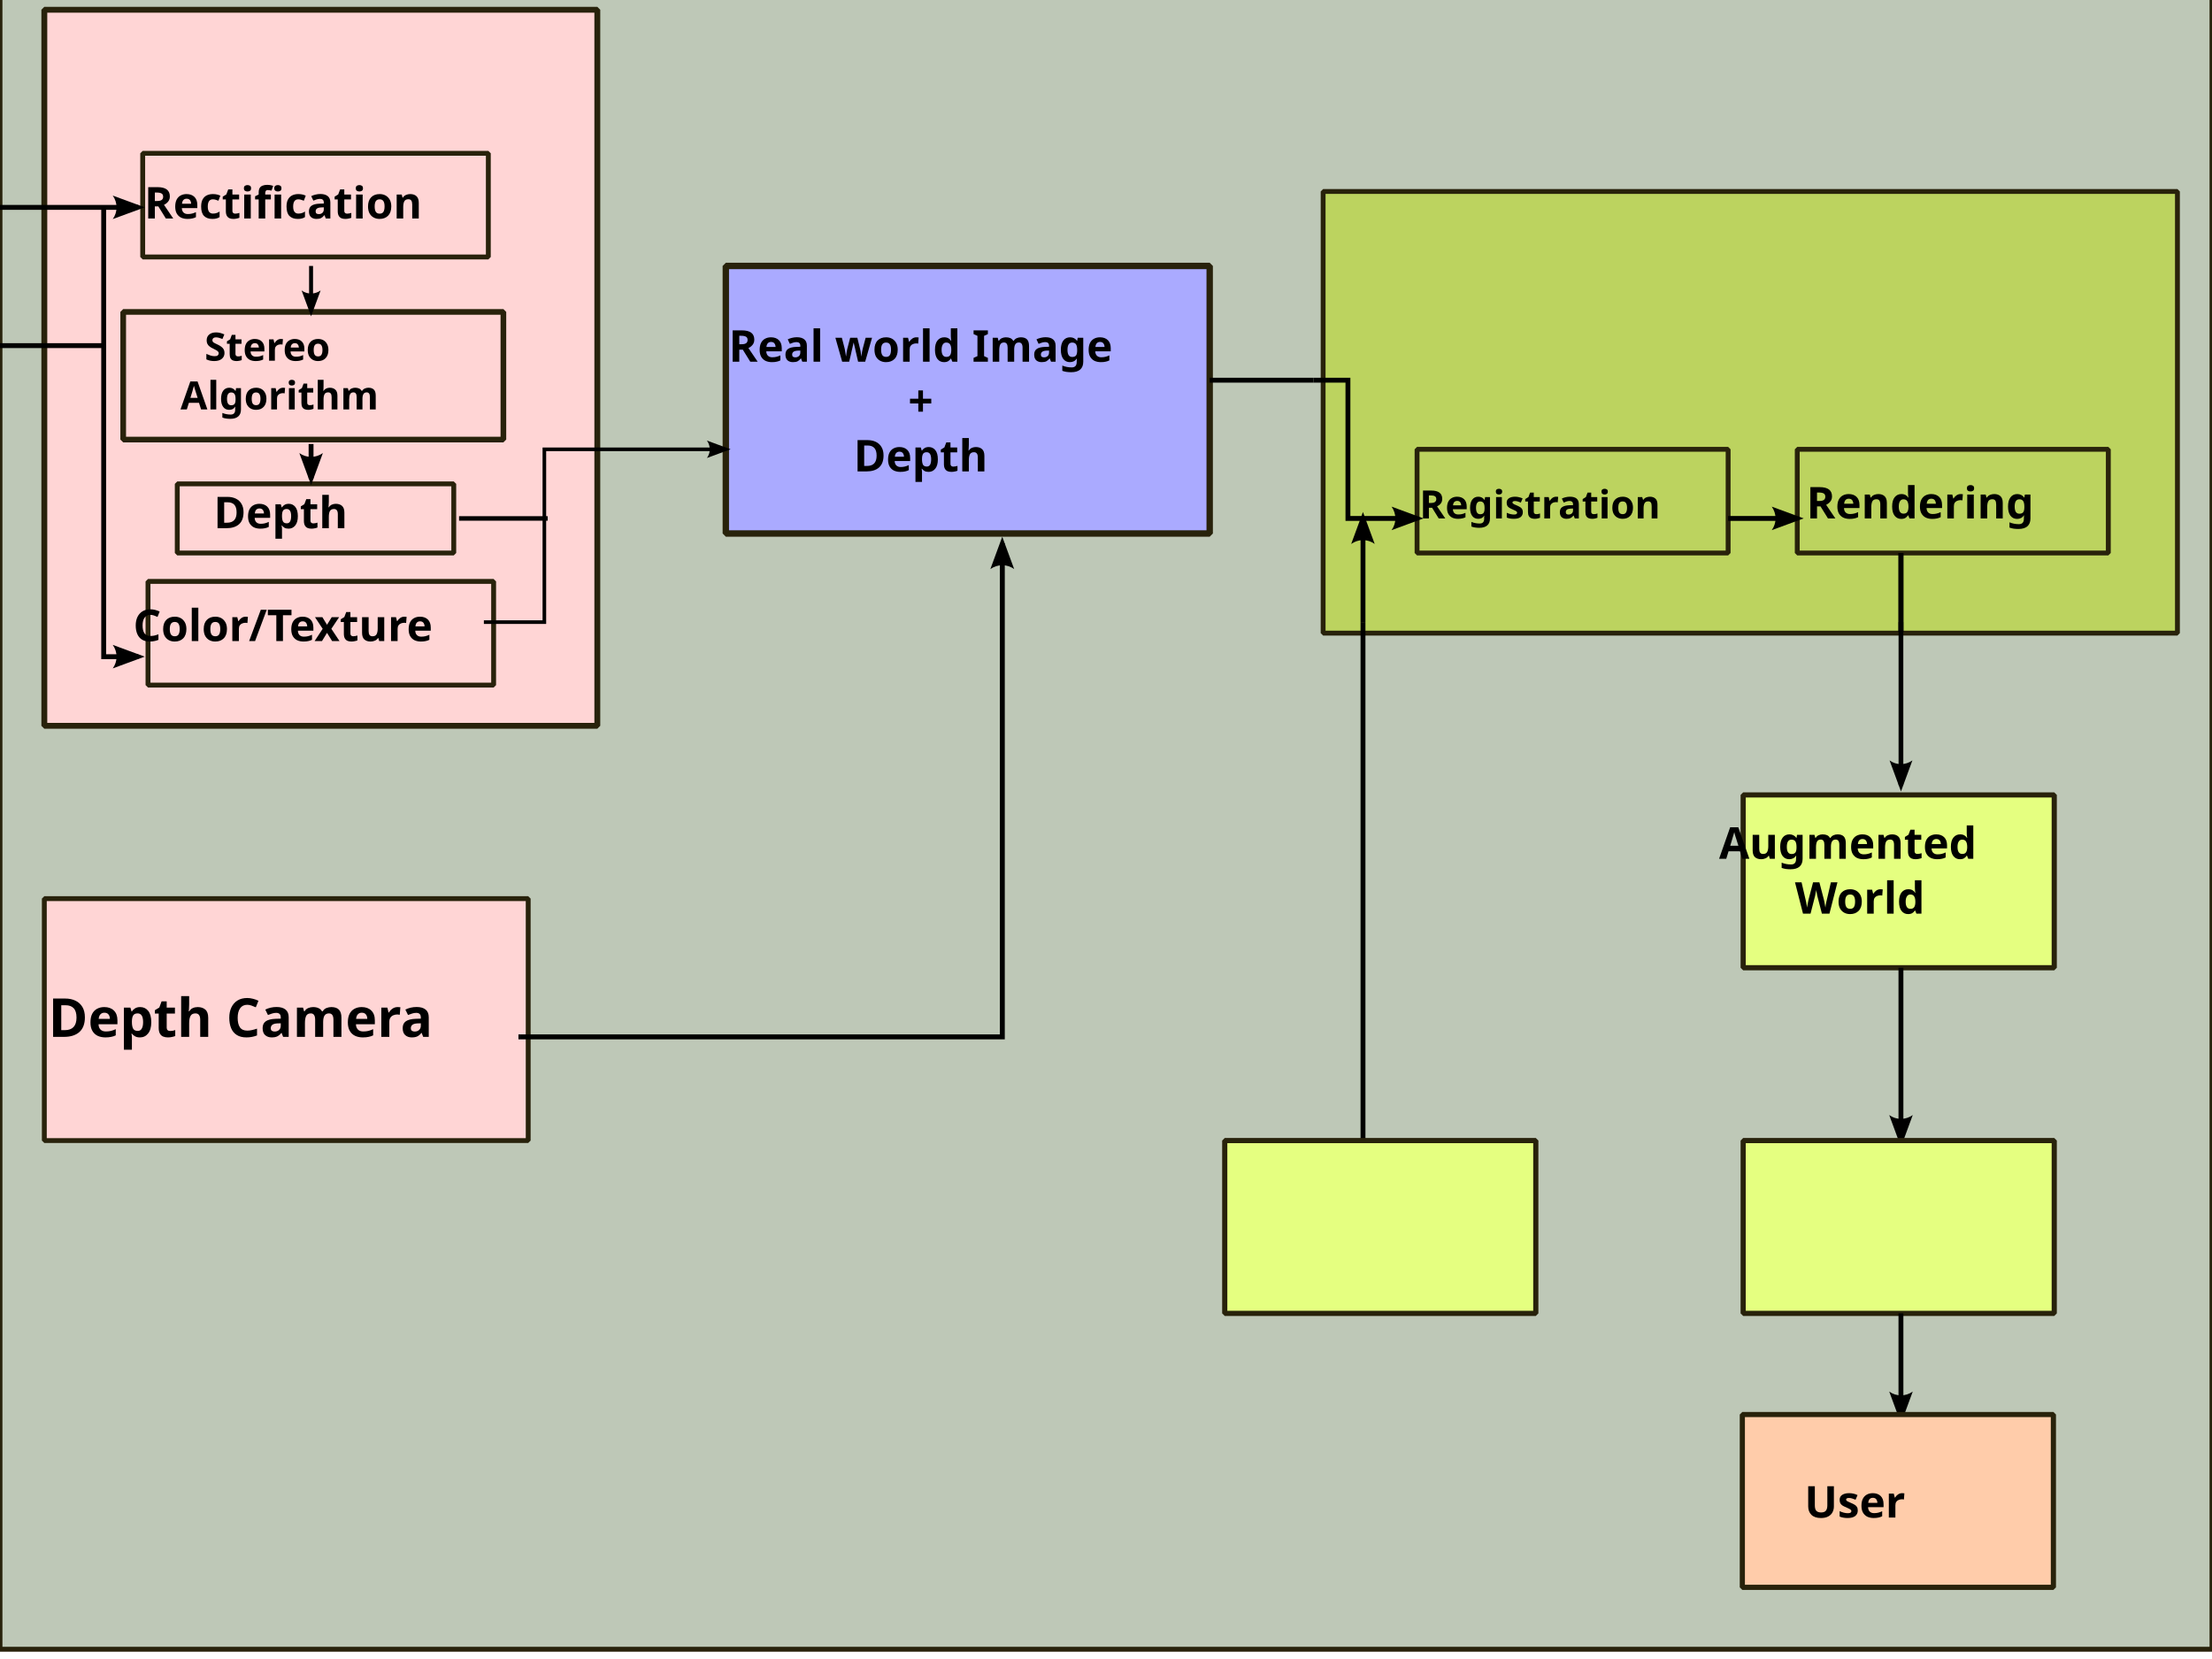
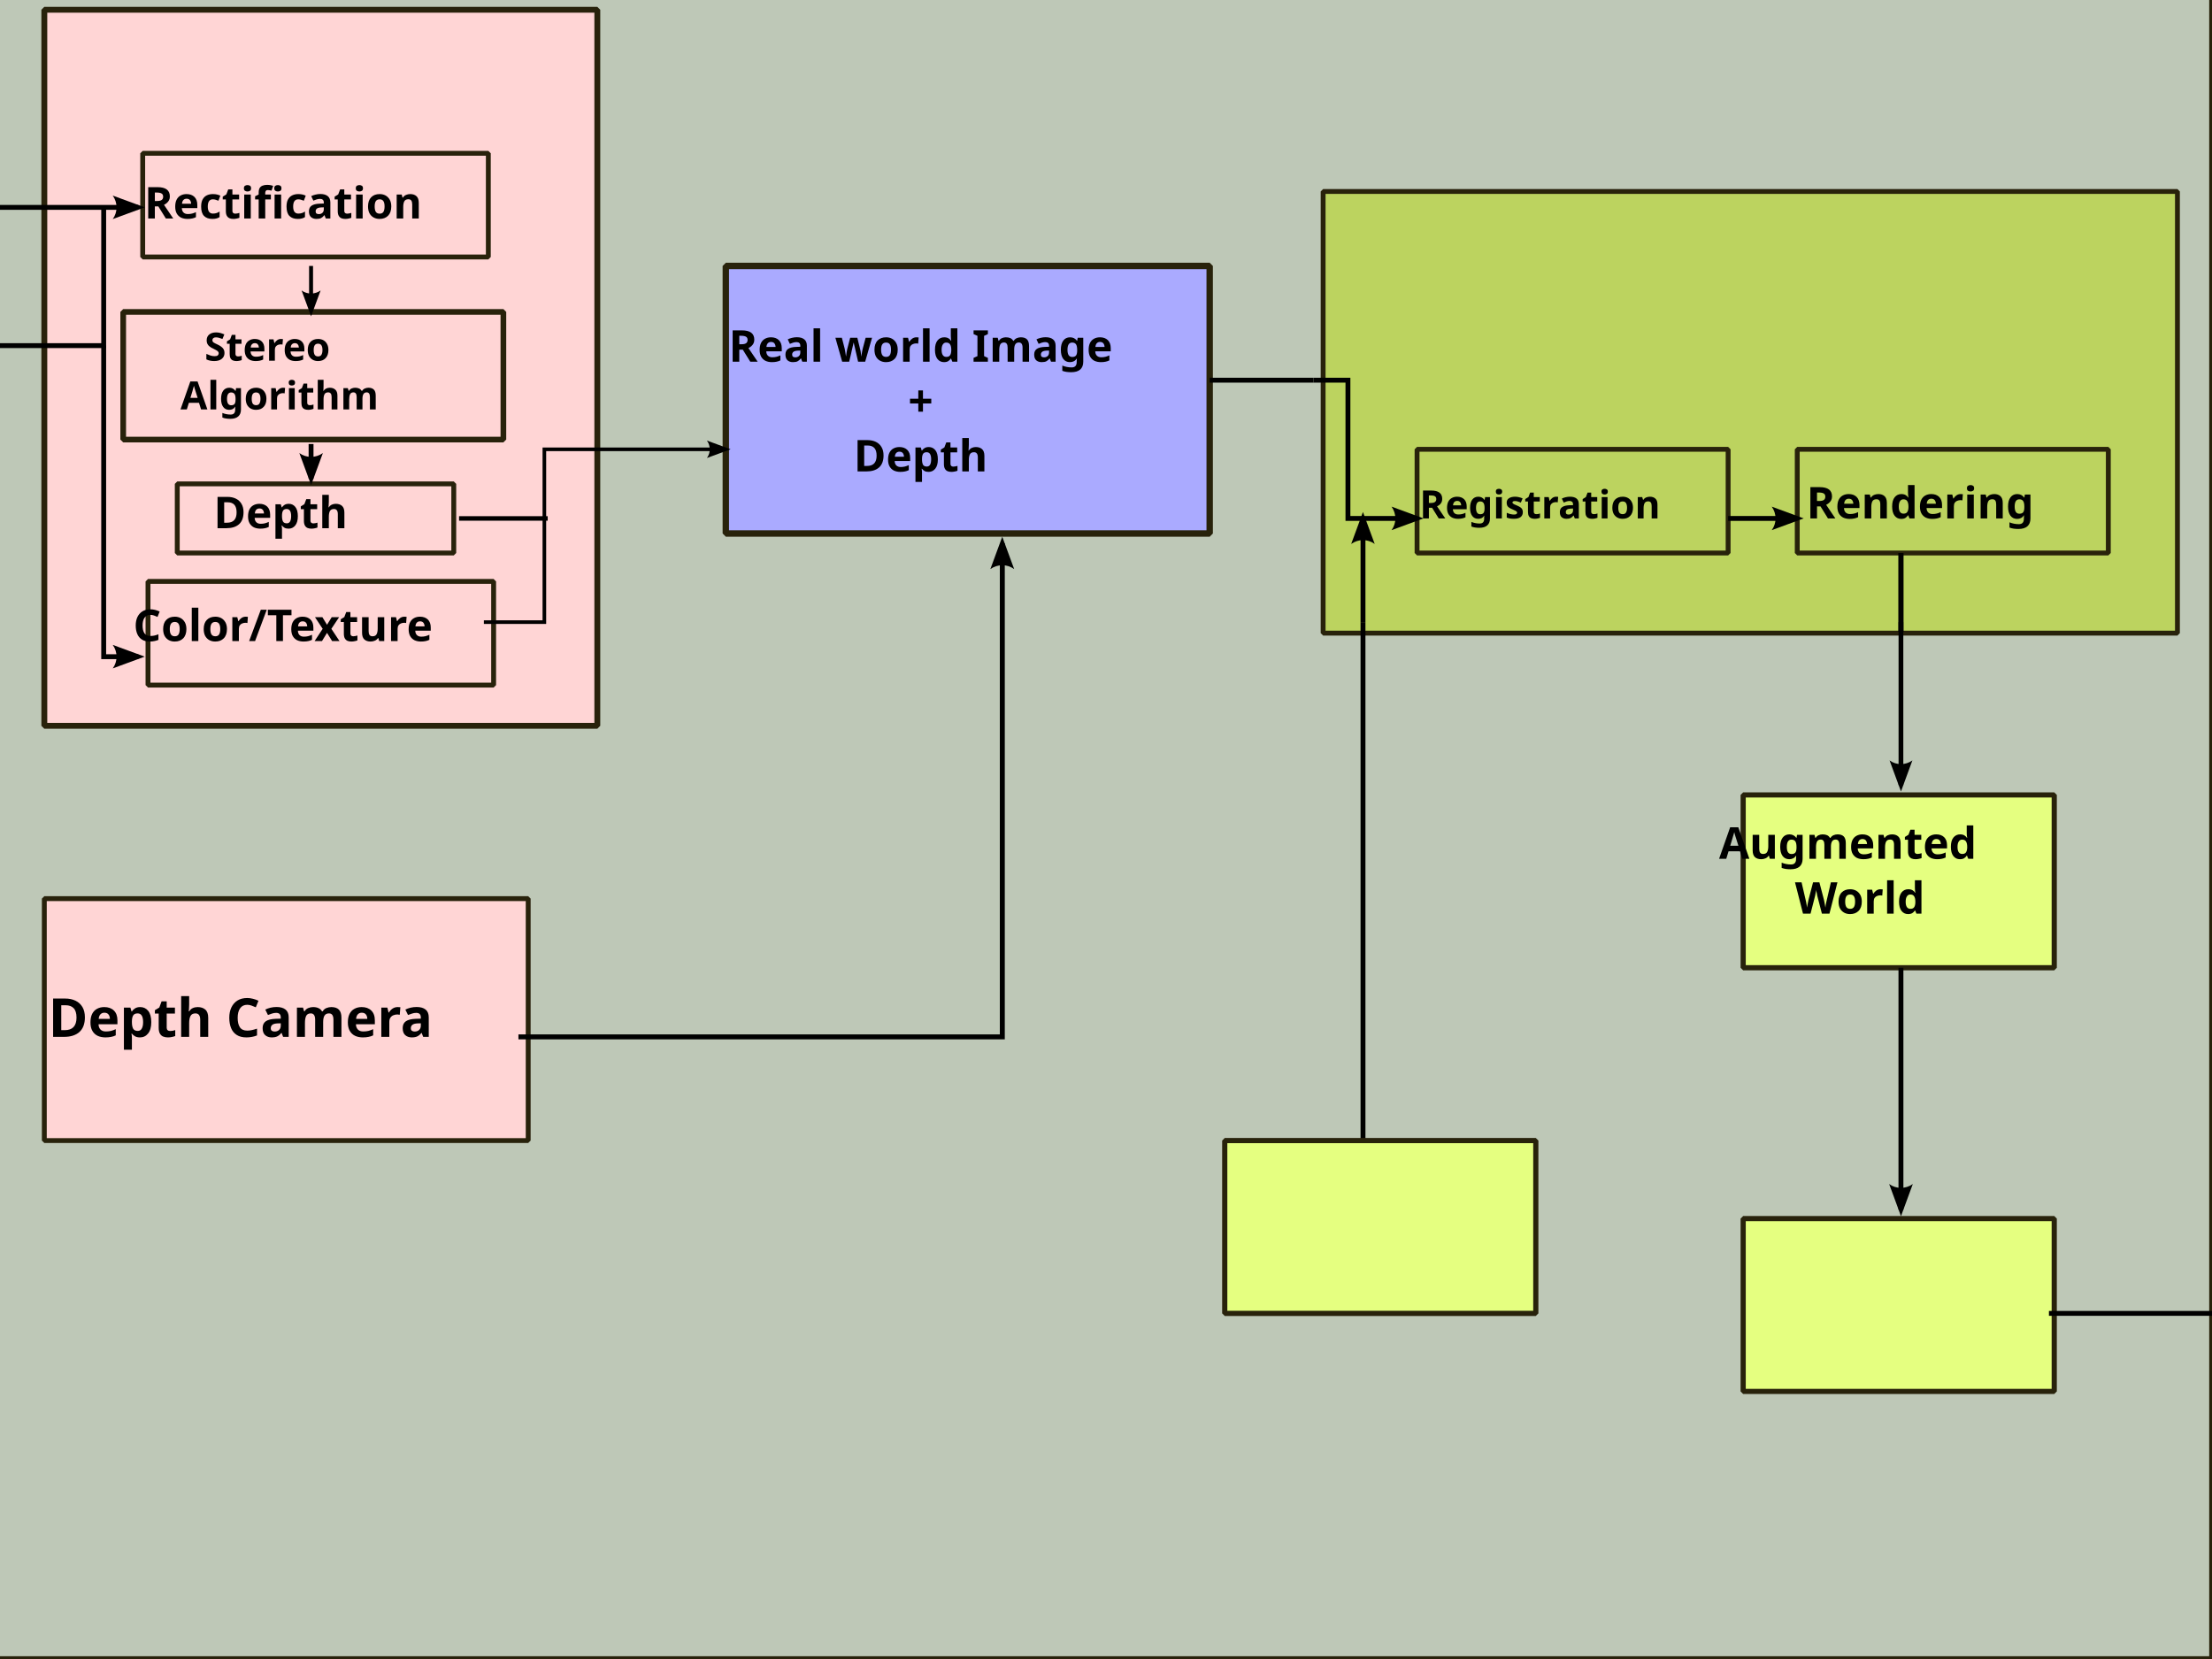
- <svg xmlns="http://www.w3.org/2000/svg" width="453.543" height="340.157" id="svg2" version="1.0">
+ <svg xmlns="http://www.w3.org/2000/svg" version="1.2" width="453.543" height="340.157" id="svg2">
  <defs id="defs4">
-     <marker orient="auto" refY="0.0" refX="0.0" id="Arrow2Mend" style="overflow:visible;">
-       <path id="path4087" style="fill-rule:evenodd;stroke-width:0.625;stroke-linejoin:round;" d="M 8.719,4.034 L -2.207,0.016 L 8.719,-4.002 C 6.973,-1.63 6.983,1.616 8.719,4.034 z " transform="scale(0.6) rotate(180) translate(0,0)" />
+     <marker refX="0" refY="0" orient="auto" id="Arrow2Mend" style="overflow:visible">
+       <path d="M 8.719,4.034 -2.207,0.016 8.719,-4.002 c -1.745,2.372 -1.735,5.617 -6e-7,8.035 z" transform="scale(-0.6,-0.6)" id="path4087" style="fill-rule:evenodd;stroke-width:0.625;stroke-linejoin:round" />
+     </marker>
+     <marker refX="0" refY="0" orient="auto" id="Arrow2Mend-9" style="overflow:visible">
+       <path d="M 8.719,4.034 -2.207,0.016 8.719,-4.002 c -1.745,2.372 -1.735,5.617 -6e-7,8.035 z" transform="scale(-0.6,-0.6)" id="path4087-0" style="fill-rule:evenodd;stroke-width:0.625;stroke-linejoin:round" />
    </marker>
  </defs>
-   <g id="layer1" transform="translate(4.149475e-6,-698.0315)">
-     <rect style="fill:#bec8b7;fill-opacity:1;stroke:#28220b;stroke-width:0.999;stroke-linecap:round;stroke-linejoin:bevel;stroke-miterlimit:4;stroke-opacity:1;stroke-dasharray:none;stroke-dashoffset:0" id="rect7880" width="453.543" height="340.157" x="-4.149475e-06" y="696.031" />
-     <rect style="fill:#ffd5d5;stroke:#28220b;stroke-width:1.205;stroke-linecap:round;stroke-linejoin:bevel;stroke-miterlimit:4;stroke-opacity:1;stroke-dasharray:none;stroke-dashoffset:0" id="rect2995" width="113.386" height="146.819" x="9.087" y="700.031" />
-     <rect style="fill:#aaaaff;stroke:#28220b;stroke-width:1.311;stroke-linecap:round;stroke-linejoin:bevel;stroke-miterlimit:4;stroke-opacity:1;stroke-dasharray:none;stroke-dashoffset:0;fill-opacity:1" id="rect3767" width="99.213" height="54.857" x="148.819" y="752.561" />
-     <rect style="fill:#ffd5d5;stroke:#28220b;stroke-width:0.999;stroke-linecap:round;stroke-linejoin:bevel;stroke-miterlimit:4;stroke-opacity:1;stroke-dasharray:none;stroke-dashoffset:0" id="rect3769" width="99.213" height="49.606" x="9.087" y="882.283" />
-     <rect style="fill:#bcd35f;stroke:#28220b;stroke-width:0.994;stroke-linecap:round;stroke-linejoin:bevel;stroke-miterlimit:4;stroke-opacity:1;stroke-dasharray:none;stroke-dashoffset:0" id="rect3773" width="175.165" height="90.557" x="271.291" y="737.291" />
-     <rect style="fill:none;stroke:#28220b;stroke-width:0.999;stroke-linecap:round;stroke-linejoin:bevel;stroke-miterlimit:4;stroke-opacity:1;stroke-dasharray:none;stroke-dashoffset:0" id="rect3775" width="70.866" height="21.26" x="29.26" y="729.465" />
-     <text xml:space="preserve" style="font-size:11px;font-style:normal;font-variant:normal;font-weight:normal;font-stretch:normal;text-align:center;line-height:125%;letter-spacing:0px;word-spacing:0px;writing-mode:lr-tb;text-anchor:middle;fill:#000000;fill-opacity:1;stroke:none;font-family:Sans;-inkscape-font-specification:Sans" x="56.477" y="910.63" id="text3777">
-       <tspan id="tspan3779" x="56.477" y="910.63" style="font-weight:bold;-inkscape-font-specification:Sans Bold">Depth Camera</tspan>
+   <g transform="translate(4.149475e-6,-698.0315)" id="layer1">
+     <rect width="574.016" height="354.331" x="-120.472" y="683.858" id="rect7880" style="fill:#bec8b7;fill-opacity:1;stroke:#28220b;stroke-width:1.147;stroke-linecap:round;stroke-linejoin:bevel;stroke-miterlimit:4;stroke-opacity:1;stroke-dasharray:none;stroke-dashoffset:0" />
+     <rect width="113.386" height="146.819" x="9.087" y="700.031" id="rect2995" style="fill:#ffd5d5;stroke:#28220b;stroke-width:1.205;stroke-linecap:round;stroke-linejoin:bevel;stroke-miterlimit:4;stroke-opacity:1;stroke-dasharray:none;stroke-dashoffset:0" />
+     <rect width="99.213" height="54.857" x="148.819" y="752.561" id="rect3767" style="fill:#aaaaff;fill-opacity:1;stroke:#28220b;stroke-width:1.311;stroke-linecap:round;stroke-linejoin:bevel;stroke-miterlimit:4;stroke-opacity:1;stroke-dasharray:none;stroke-dashoffset:0" />
+     <rect width="99.213" height="49.606" x="9.087" y="882.283" id="rect3769" style="fill:#ffd5d5;stroke:#28220b;stroke-width:0.999;stroke-linecap:round;stroke-linejoin:bevel;stroke-miterlimit:4;stroke-opacity:1;stroke-dasharray:none;stroke-dashoffset:0" />
+     <rect width="175.165" height="90.557" x="271.291" y="737.291" id="rect3773" style="fill:#bcd35f;stroke:#28220b;stroke-width:0.994;stroke-linecap:round;stroke-linejoin:bevel;stroke-miterlimit:4;stroke-opacity:1;stroke-dasharray:none;stroke-dashoffset:0" />
+     <rect width="70.866" height="21.26" x="29.26" y="729.465" id="rect3775" style="fill:none;stroke:#28220b;stroke-width:0.999;stroke-linecap:round;stroke-linejoin:bevel;stroke-miterlimit:4;stroke-opacity:1;stroke-dasharray:none;stroke-dashoffset:0" />
+     <text x="56.477" y="910.63" id="text3777" xml:space="preserve" style="font-size:11px;font-style:normal;font-variant:normal;font-weight:normal;font-stretch:normal;text-align:center;line-height:125%;letter-spacing:0px;word-spacing:0px;writing-mode:lr-tb;text-anchor:middle;fill:#000000;fill-opacity:1;stroke:none;font-family:Sans;-inkscape-font-specification:Sans">
+       <tspan x="56.477" y="910.63" id="tspan3779" style="font-weight:bold;-inkscape-font-specification:Sans Bold">Depth Camera</tspan>
    </text>
-     <rect style="fill:#aaffaa;fill-opacity:1;stroke:#28220b;stroke-width:0.538;stroke-linecap:round;stroke-linejoin:bevel;stroke-miterlimit:4;stroke-opacity:1;stroke-dasharray:none;stroke-dashoffset:0" id="rect7486" width="106.299" height="56.693" x="-241.118" y="727.465" />
-     <rect style="fill:#c8b7b7;stroke:#28220b;stroke-width:1.105;stroke-linecap:round;stroke-linejoin:bevel;stroke-miterlimit:4;stroke-opacity:1;stroke-dasharray:none;stroke-dashoffset:0" id="rect3781-3" width="77.953" height="19.096" x="-92.646" y="728.542" />
-     <text xml:space="preserve" style="font-size:11px;font-style:normal;font-variant:normal;font-weight:normal;font-stretch:normal;text-align:center;line-height:125%;letter-spacing:0px;word-spacing:0px;writing-mode:lr-tb;text-anchor:middle;fill:#000000;fill-opacity:1;stroke:none;font-family:Sans;-inkscape-font-specification:Sans" x="-55.213" y="740.551" id="text3801">
-       <tspan id="tspan3803" x="-55.213" y="740.551" style="font-size:9px;font-weight:bold;-inkscape-font-specification:Sans Bold">Left Camera</tspan>
+     <rect width="106.299" height="56.693" x="-241.118" y="727.465" id="rect7486" style="fill:#aaffaa;fill-opacity:1;stroke:#28220b;stroke-width:0.538;stroke-linecap:round;stroke-linejoin:bevel;stroke-miterlimit:4;stroke-opacity:1;stroke-dasharray:none;stroke-dashoffset:0" />
+     <rect width="77.953" height="19.096" x="-92.646" y="728.542" id="rect3781-3" style="fill:#c8b7b7;stroke:#28220b;stroke-width:1.105;stroke-linecap:round;stroke-linejoin:bevel;stroke-miterlimit:4;stroke-opacity:1;stroke-dasharray:none;stroke-dashoffset:0" />
+     <text x="-55.213" y="740.551" id="text3801" xml:space="preserve" style="font-size:11px;font-style:normal;font-variant:normal;font-weight:normal;font-stretch:normal;text-align:center;line-height:125%;letter-spacing:0px;word-spacing:0px;writing-mode:lr-tb;text-anchor:middle;fill:#000000;fill-opacity:1;stroke:none;font-family:Sans;-inkscape-font-specification:Sans">
+       <tspan x="-55.213" y="740.551" id="tspan3803" style="font-size:9px;font-weight:bold;-inkscape-font-specification:Sans Bold">Left Camera</tspan>
    </text>
-     <rect style="fill:#c8b7b7;stroke:#28220b;stroke-width:1.105;stroke-linecap:round;stroke-linejoin:bevel;stroke-miterlimit:4;stroke-opacity:1;stroke-dasharray:none;stroke-dashoffset:0;fill-opacity:1" id="rect3781-3-2" width="77.953" height="19.096" x="-92.819" y="759.975" />
-     <text xml:space="preserve" style="font-size:11px;font-style:normal;font-variant:normal;font-weight:normal;font-stretch:normal;text-align:center;line-height:125%;letter-spacing:0px;word-spacing:0px;writing-mode:lr-tb;text-anchor:middle;fill:#000000;fill-opacity:1;stroke:none;font-family:Sans;-inkscape-font-specification:Sans" x="-55.213" y="771.984" id="text3801-3">
-       <tspan id="tspan3803-8" x="-55.213" y="771.984" style="font-size:9px;font-weight:bold;-inkscape-font-specification:Sans Bold">Right Camera</tspan>
+     <rect width="77.953" height="19.096" x="-92.819" y="759.975" id="rect3781-3-2" style="fill:#c8b7b7;fill-opacity:1;stroke:#28220b;stroke-width:1.105;stroke-linecap:round;stroke-linejoin:bevel;stroke-miterlimit:4;stroke-opacity:1;stroke-dasharray:none;stroke-dashoffset:0" />
+     <text x="-55.213" y="771.984" id="text3801-3" xml:space="preserve" style="font-size:11px;font-style:normal;font-variant:normal;font-weight:normal;font-stretch:normal;text-align:center;line-height:125%;letter-spacing:0px;word-spacing:0px;writing-mode:lr-tb;text-anchor:middle;fill:#000000;fill-opacity:1;stroke:none;font-family:Sans;-inkscape-font-specification:Sans">
+       <tspan x="-55.213" y="771.984" id="tspan3803-8" style="font-size:9px;font-weight:bold;-inkscape-font-specification:Sans Bold">Right Camera</tspan>
    </text>
-     <rect style="fill:none;stroke:#28220b;stroke-width:1.163;stroke-linecap:round;stroke-linejoin:bevel;stroke-miterlimit:4;stroke-opacity:1;stroke-dasharray:none;stroke-dashoffset:0" id="rect3775-1" width="77.953" height="26.173" x="25.26" y="761.984" />
-     <rect style="fill:none;stroke:#28220b;stroke-width:0.999;stroke-linecap:round;stroke-linejoin:bevel;stroke-miterlimit:4;stroke-opacity:1;stroke-dasharray:none;stroke-dashoffset:0" id="rect3775-9" width="70.866" height="21.26" x="30.346" y="817.244" />
-     <text xml:space="preserve" style="font-size:11px;font-style:normal;font-variant:normal;font-weight:normal;font-stretch:normal;text-align:center;line-height:125%;letter-spacing:0px;word-spacing:0px;writing-mode:lr-tb;text-anchor:middle;fill:#000000;fill-opacity:1;stroke:none;font-family:Sans;-inkscape-font-specification:Sans" x="65.212" y="742.823" id="text3877">
-       <tspan id="tspan3879" x="65.212" y="742.823" style="font-size:9px;font-weight:bold;-inkscape-font-specification:Sans Bold">Rectification</tspan>
+     <rect width="77.953" height="26.173" x="25.26" y="761.984" id="rect3775-1" style="fill:none;stroke:#28220b;stroke-width:1.163;stroke-linecap:round;stroke-linejoin:bevel;stroke-miterlimit:4;stroke-opacity:1;stroke-dasharray:none;stroke-dashoffset:0" />
+     <rect width="70.866" height="21.26" x="30.346" y="817.244" id="rect3775-9" style="fill:none;stroke:#28220b;stroke-width:0.999;stroke-linecap:round;stroke-linejoin:bevel;stroke-miterlimit:4;stroke-opacity:1;stroke-dasharray:none;stroke-dashoffset:0" />
+     <text x="65.212" y="742.823" id="text3877" xml:space="preserve" style="font-size:11px;font-style:normal;font-variant:normal;font-weight:normal;font-stretch:normal;text-align:center;line-height:125%;letter-spacing:0px;word-spacing:0px;writing-mode:lr-tb;text-anchor:middle;fill:#000000;fill-opacity:1;stroke:none;font-family:Sans;-inkscape-font-specification:Sans">
+       <tspan x="65.212" y="742.823" id="tspan3879" style="font-size:9px;font-weight:bold;-inkscape-font-specification:Sans Bold">Rectification</tspan>
    </text>
-     <text xml:space="preserve" style="font-size:11px;font-style:normal;font-variant:normal;font-weight:normal;font-stretch:normal;text-align:center;line-height:125%;letter-spacing:0px;word-spacing:0px;writing-mode:lr-tb;text-anchor:middle;fill:#000000;fill-opacity:1;stroke:none;font-family:Sans;-inkscape-font-specification:Sans" x="64.477" y="771.984" id="text3881">
-       <tspan id="tspan3883" x="65.867" y="771.984" style="font-size:8px;font-weight:bold;-inkscape-font-specification:Sans Bold">Stereo </tspan>
-       <tspan x="64.477" y="781.984" style="font-size:8px;font-weight:bold;-inkscape-font-specification:Sans Bold" id="tspan3895">Algorithm</tspan>
+     <text x="64.477" y="771.984" id="text3881" xml:space="preserve" style="font-size:11px;font-style:normal;font-variant:normal;font-weight:normal;font-stretch:normal;text-align:center;line-height:125%;letter-spacing:0px;word-spacing:0px;writing-mode:lr-tb;text-anchor:middle;fill:#000000;fill-opacity:1;stroke:none;font-family:Sans;-inkscape-font-specification:Sans">
+       <tspan x="65.867" y="771.984" id="tspan3883" style="font-size:8px;font-weight:bold;-inkscape-font-specification:Sans Bold">Stereo </tspan>
+       <tspan x="64.477" y="781.984" id="tspan3895" style="font-size:8px;font-weight:bold;-inkscape-font-specification:Sans Bold">Algorithm</tspan>
    </text>
-     <text xml:space="preserve" style="font-size:11px;font-style:normal;font-variant:normal;font-weight:normal;font-stretch:normal;text-align:center;line-height:125%;letter-spacing:0px;word-spacing:0px;writing-mode:lr-tb;text-anchor:middle;fill:#000000;fill-opacity:1;stroke:none;font-family:Sans;-inkscape-font-specification:Sans" x="65.159" y="829.476" id="text3885">
-       <tspan id="tspan3887" x="65.159" y="829.476" style="font-size:9px;font-weight:bold;-inkscape-font-specification:Sans Bold">Color/Texture</tspan>
+     <text x="65.159" y="829.476" id="text3885" xml:space="preserve" style="font-size:11px;font-style:normal;font-variant:normal;font-weight:normal;font-stretch:normal;text-align:center;line-height:125%;letter-spacing:0px;word-spacing:0px;writing-mode:lr-tb;text-anchor:middle;fill:#000000;fill-opacity:1;stroke:none;font-family:Sans;-inkscape-font-specification:Sans">
+       <tspan x="65.159" y="829.476" id="tspan3887" style="font-size:9px;font-weight:bold;-inkscape-font-specification:Sans Bold">Color/Texture</tspan>
    </text>
-     <rect style="fill:none;stroke:#28220b;stroke-width:0.999;stroke-linecap:round;stroke-linejoin:bevel;stroke-miterlimit:4;stroke-opacity:1;stroke-dasharray:none;stroke-dashoffset:0" id="rect3889" width="56.693" height="14.173" x="36.346" y="797.244" />
-     <text xml:space="preserve" style="font-size:11px;font-style:normal;font-variant:normal;font-weight:normal;font-stretch:normal;text-align:center;line-height:125%;letter-spacing:0px;word-spacing:0px;writing-mode:lr-tb;text-anchor:middle;fill:#000000;fill-opacity:1;stroke:none;font-family:Sans;-inkscape-font-specification:Sans" x="64.693" y="806.331" id="text3891">
-       <tspan id="tspan3893" x="64.693" y="806.331" style="font-size:9px;font-weight:bold;-inkscape-font-specification:Sans Bold">Depth</tspan>
+     <rect width="56.693" height="14.173" x="36.346" y="797.244" id="rect3889" style="fill:none;stroke:#28220b;stroke-width:0.999;stroke-linecap:round;stroke-linejoin:bevel;stroke-miterlimit:4;stroke-opacity:1;stroke-dasharray:none;stroke-dashoffset:0" />
+     <text x="64.693" y="806.331" id="text3891" xml:space="preserve" style="font-size:11px;font-style:normal;font-variant:normal;font-weight:normal;font-stretch:normal;text-align:center;line-height:125%;letter-spacing:0px;word-spacing:0px;writing-mode:lr-tb;text-anchor:middle;fill:#000000;fill-opacity:1;stroke:none;font-family:Sans;-inkscape-font-specification:Sans">
+       <tspan x="64.693" y="806.331" id="tspan3893" style="font-size:9px;font-weight:bold;-inkscape-font-specification:Sans Bold">Depth</tspan>
    </text>
-     <flowRoot xml:space="preserve" id="flowRoot3897" style="font-size:11px;font-style:normal;font-variant:normal;font-weight:normal;font-stretch:normal;text-align:center;line-height:125%;letter-spacing:0px;word-spacing:0px;writing-mode:lr-tb;text-anchor:middle;fill:#000000;fill-opacity:1;stroke:none;font-family:Sans;-inkscape-font-specification:Sans" transform="translate(-18.7071,689.5465)">
+     <flowRoot transform="translate(-18.7071,689.5465)" id="flowRoot3897" xml:space="preserve" style="font-size:11px;font-style:normal;font-variant:normal;font-weight:normal;font-stretch:normal;text-align:center;line-height:125%;letter-spacing:0px;word-spacing:0px;writing-mode:lr-tb;text-anchor:middle;fill:#000000;fill-opacity:1;stroke:none;font-family:Sans;-inkscape-font-specification:Sans">
      <flowRegion id="flowRegion3899">
-         <rect id="rect3901" width="129.344" height="37.921" x="19.475" y="11.685" />
+         <rect width="129.344" height="37.921" x="19.475" y="11.685" id="rect3901" />
      </flowRegion>
      <flowPara id="flowPara3903" style="font-size:9px;font-weight:bold;-inkscape-font-specification:Sans Bold"> Stereo Image </flowPara>
-       <flowPara style="font-size:9px;font-weight:bold;-inkscape-font-specification:Sans Bold" id="flowPara3905">Processing</flowPara>
+       <flowPara id="flowPara3905" style="font-size:9px;font-weight:bold;-inkscape-font-specification:Sans Bold">Processing</flowPara>
    </flowRoot>
-     <path style="fill:none;stroke:#000000;stroke-width:0.808px;stroke-linecap:butt;stroke-linejoin:miter;stroke-opacity:1;marker-end:url(#Arrow2Mend)" d="m 63.78,752.561 0,9.25" id="path3913" />
-     <path style="fill:none;stroke:#000000;stroke-width:1px;stroke-linecap:butt;stroke-linejoin:miter;stroke-opacity:1;marker-end:url(#Arrow2Mend)" d="m 63.78,789.071 0,7.087" id="path3915" />
-     <path style="fill:none;stroke:#000000;stroke-width:0.925px;stroke-linecap:butt;stroke-linejoin:miter;stroke-opacity:1" d="m 94.126,804.331 18.173,0" id="path3917" />
-     <path style="fill:none;stroke:#000000;stroke-width:0.74px;stroke-linecap:butt;stroke-linejoin:miter;stroke-opacity:1;marker-end:url(#Arrow2Mend)" d="m 99.213,825.591 12.402,0 0,-35.433 37.205,0" id="path3919" />
-     <text xml:space="preserve" style="font-size:11px;font-style:normal;font-variant:normal;font-weight:normal;font-stretch:normal;text-align:center;line-height:125%;letter-spacing:0px;word-spacing:0px;writing-mode:lr-tb;text-anchor:middle;fill:#000000;fill-opacity:1;stroke:none;font-family:Sans;-inkscape-font-specification:Sans" x="198.78" y="772.193" id="text3921">
-       <tspan id="tspan3923" x="198.78" y="772.193" style="font-size:9px;font-weight:bold;-inkscape-font-specification:Sans Bold">Real world Image</tspan>
+     <path d="m 63.78,752.561 0,9.25" id="path3913" style="fill:none;stroke:#000000;stroke-width:0.808px;stroke-linecap:butt;stroke-linejoin:miter;stroke-opacity:1;marker-end:url(#Arrow2Mend)" />
+     <path d="m 63.78,789.071 0,7.087" id="path3915" style="fill:none;stroke:#000000;stroke-width:1px;stroke-linecap:butt;stroke-linejoin:miter;stroke-opacity:1;marker-end:url(#Arrow2Mend)" />
+     <path d="m 94.126,804.331 18.173,0" id="path3917" style="fill:none;stroke:#000000;stroke-width:0.925px;stroke-linecap:butt;stroke-linejoin:miter;stroke-opacity:1" />
+     <path d="m 99.213,825.591 12.402,0 0,-35.433 37.205,0" id="path3919" style="fill:none;stroke:#000000;stroke-width:0.74px;stroke-linecap:butt;stroke-linejoin:miter;stroke-opacity:1;marker-end:url(#Arrow2Mend)" />
+     <text x="198.78" y="772.193" id="text3921" xml:space="preserve" style="font-size:11px;font-style:normal;font-variant:normal;font-weight:normal;font-stretch:normal;text-align:center;line-height:125%;letter-spacing:0px;word-spacing:0px;writing-mode:lr-tb;text-anchor:middle;fill:#000000;fill-opacity:1;stroke:none;font-family:Sans;-inkscape-font-specification:Sans">
+       <tspan x="198.78" y="772.193" id="tspan3923" style="font-size:9px;font-weight:bold;-inkscape-font-specification:Sans Bold">Real world Image</tspan>
      <tspan x="198.78" y="783.443" id="tspan3927" style="font-size:9px;font-weight:bold;-inkscape-font-specification:Sans Bold">+</tspan>
      <tspan x="198.78" y="794.693" id="tspan3929" style="font-size:9px;font-weight:bold;-inkscape-font-specification:Sans Bold">Depth</tspan>
      <tspan x="198.78" y="805.943" id="tspan3925" />
    </text>
-     <path style="fill:none;stroke:#000000;stroke-width:1.013px;stroke-linecap:butt;stroke-linejoin:miter;stroke-opacity:1;marker-end:url(#Arrow2Mend)" d="m 106.299,910.63 99.213,0 0,-101.213" id="path3931" />
-     <path style="fill:none;stroke:#000000;stroke-width:0.971px;stroke-linecap:butt;stroke-linejoin:miter;stroke-opacity:1;marker-end:url(#Arrow2Mend)" d="m 389.764,825.591 0,33.433" id="path3935" />
-     <rect style="fill:#e5ff80;stroke:#28220b;stroke-width:1.06;stroke-linecap:round;stroke-linejoin:bevel;stroke-miterlimit:4;stroke-opacity:1;stroke-dasharray:none;stroke-dashoffset:0" id="rect3937" width="63.78" height="35.433" x="357.417" y="861.024" />
-     <path style="fill:none;stroke:#000000;stroke-width:1px;stroke-linecap:butt;stroke-linejoin:miter;stroke-opacity:1;marker-end:url(#Arrow2Mend)" d="m 389.764,896.457 0,35.433" id="path3939" />
-     <rect style="fill:#e5ff80;stroke:#28220b;stroke-width:1.06;stroke-linecap:round;stroke-linejoin:bevel;stroke-miterlimit:4;stroke-opacity:1;stroke-dasharray:none;stroke-dashoffset:0" id="rect3941" width="63.78" height="35.433" x="357.417" y="931.89" />
-     <path style="fill:none;stroke:#000000;stroke-width:1px;stroke-linecap:butt;stroke-linejoin:miter;stroke-opacity:1" d="m 248.031,77.953 21.26,0" id="path3943" transform="translate(-4.149475e-6,698.0315)" />
-     <path style="fill:none;stroke:#000000;stroke-width:1px;stroke-linecap:butt;stroke-linejoin:miter;stroke-opacity:1;marker-start:none" d="m 279.465,825.591 0,106.299" id="path3945" />
-     <rect style="fill:#e5ff80;stroke:#28220b;stroke-width:1.06;stroke-linecap:round;stroke-linejoin:bevel;stroke-miterlimit:4;stroke-opacity:1;stroke-dasharray:none;stroke-dashoffset:0" id="rect3947" width="63.78" height="35.433" x="251.118" y="931.89" />
-     <rect style="fill:none;stroke:#28220b;stroke-width:0.999;stroke-linecap:round;stroke-linejoin:bevel;stroke-miterlimit:4;stroke-opacity:1;stroke-dasharray:none;stroke-dashoffset:0" id="rect3949" width="63.78" height="21.26" x="290.551" y="92.126" transform="translate(-4.149475e-6,698.0315)" />
-     <rect style="fill:none;stroke:#28220b;stroke-width:0.999;stroke-linecap:round;stroke-linejoin:bevel;stroke-miterlimit:4;stroke-opacity:1;stroke-dasharray:none;stroke-dashoffset:0" id="rect3949-5" width="63.78" height="21.26" x="368.504" y="790.157" />
-     <text xml:space="preserve" style="font-size:11px;font-style:normal;font-variant:normal;font-weight:normal;font-stretch:normal;text-align:center;line-height:125%;letter-spacing:0px;word-spacing:0px;writing-mode:lr-tb;text-anchor:middle;fill:#000000;fill-opacity:1;stroke:none;font-family:Sans;-inkscape-font-specification:Sans" x="322.898" y="804.331" id="text3969">
-       <tspan id="tspan3971" x="322.898" y="804.331" style="font-size:8px;font-weight:bold;-inkscape-font-specification:Sans Bold">Registration</tspan>
+     <path d="m 106.299,910.63 99.213,0 0,-101.213" id="path3931" style="fill:none;stroke:#000000;stroke-width:1.013px;stroke-linecap:butt;stroke-linejoin:miter;stroke-opacity:1;marker-end:url(#Arrow2Mend)" />
+     <path d="m 389.764,825.591 0,33.433" id="path3935" style="fill:none;stroke:#000000;stroke-width:0.971px;stroke-linecap:butt;stroke-linejoin:miter;stroke-opacity:1;marker-end:url(#Arrow2Mend)" />
+     <rect width="63.78" height="35.433" x="357.417" y="861.024" id="rect3937" style="fill:#e5ff80;stroke:#28220b;stroke-width:1.06;stroke-linecap:round;stroke-linejoin:bevel;stroke-miterlimit:4;stroke-opacity:1;stroke-dasharray:none;stroke-dashoffset:0" />
+     <path d="m 389.764,896.457 0,49.606" id="path3939" style="fill:none;stroke:#000000;stroke-width:1.006;stroke-linecap:butt;stroke-linejoin:miter;stroke-miterlimit:4;stroke-opacity:1;stroke-dasharray:none;marker-end:url(#Arrow2Mend)" />
+     <rect width="63.78" height="35.433" x="357.417" y="947.89" id="rect3941" style="fill:#e5ff80;stroke:#28220b;stroke-width:1.06;stroke-linecap:round;stroke-linejoin:bevel;stroke-miterlimit:4;stroke-opacity:1;stroke-dasharray:none;stroke-dashoffset:0" />
+     <path d="m 248.031,77.953 21.26,0" transform="translate(-4.149475e-6,698.0315)" id="path3943" style="fill:none;stroke:#000000;stroke-width:1px;stroke-linecap:butt;stroke-linejoin:miter;stroke-opacity:1" />
+     <path d="m 279.465,825.591 0,106.299" id="path3945" style="fill:none;stroke:#000000;stroke-width:1px;stroke-linecap:butt;stroke-linejoin:miter;stroke-opacity:1;marker-start:none" />
+     <rect width="63.78" height="35.433" x="251.118" y="931.89" id="rect3947" style="fill:#e5ff80;stroke:#28220b;stroke-width:1.06;stroke-linecap:round;stroke-linejoin:bevel;stroke-miterlimit:4;stroke-opacity:1;stroke-dasharray:none;stroke-dashoffset:0" />
+     <rect width="63.78" height="21.26" x="290.551" y="92.126" transform="translate(-4.149475e-6,698.0315)" id="rect3949" style="fill:none;stroke:#28220b;stroke-width:0.999;stroke-linecap:round;stroke-linejoin:bevel;stroke-miterlimit:4;stroke-opacity:1;stroke-dasharray:none;stroke-dashoffset:0" />
+     <rect width="63.78" height="21.26" x="368.504" y="790.157" id="rect3949-5" style="fill:none;stroke:#28220b;stroke-width:0.999;stroke-linecap:round;stroke-linejoin:bevel;stroke-miterlimit:4;stroke-opacity:1;stroke-dasharray:none;stroke-dashoffset:0" />
+     <text x="322.898" y="804.331" id="text3969" xml:space="preserve" style="font-size:11px;font-style:normal;font-variant:normal;font-weight:normal;font-stretch:normal;text-align:center;line-height:125%;letter-spacing:0px;word-spacing:0px;writing-mode:lr-tb;text-anchor:middle;fill:#000000;fill-opacity:1;stroke:none;font-family:Sans;-inkscape-font-specification:Sans">
+       <tspan x="322.898" y="804.331" id="tspan3971" style="font-size:8px;font-weight:bold;-inkscape-font-specification:Sans Bold">Registration</tspan>
    </text>
-     <text xml:space="preserve" style="font-size:11px;font-style:normal;font-variant:normal;font-weight:normal;font-stretch:normal;text-align:center;line-height:125%;letter-spacing:0px;word-spacing:0px;writing-mode:lr-tb;text-anchor:middle;fill:#000000;fill-opacity:1;stroke:none;font-family:Sans;-inkscape-font-specification:Sans" x="400.85" y="804.331" id="text3973">
-       <tspan id="tspan3975" x="400.85" y="804.331" style="font-size:9px;font-weight:bold;-inkscape-font-specification:Sans Bold">Rendering</tspan>
+     <text x="400.85" y="804.331" id="text3973" xml:space="preserve" style="font-size:11px;font-style:normal;font-variant:normal;font-weight:normal;font-stretch:normal;text-align:center;line-height:125%;letter-spacing:0px;word-spacing:0px;writing-mode:lr-tb;text-anchor:middle;fill:#000000;fill-opacity:1;stroke:none;font-family:Sans;-inkscape-font-specification:Sans">
+       <tspan x="400.85" y="804.331" id="tspan3975" style="font-size:9px;font-weight:bold;-inkscape-font-specification:Sans Bold">Rendering</tspan>
    </text>
-     <path style="fill:none;stroke:#000000;stroke-width:1px;stroke-linecap:butt;stroke-linejoin:miter;stroke-opacity:1;marker-end:url(#Arrow2Mend)" d="m 269.291,77.953 7.087,0 0,28.346 14.173,0" id="path3979" transform="translate(-4.149475e-6,698.0315)" />
-     <path style="fill:none;stroke:#000000;stroke-width:1px;stroke-linecap:butt;stroke-linejoin:miter;stroke-opacity:1;marker-end:url(#Arrow2Mend)" d="m 354.331,106.299 14.173,0" id="path3981" transform="translate(-4.149475e-6,698.0315)" />
-     <path style="fill:none;stroke:#000000;stroke-width:1.068px;stroke-linecap:butt;stroke-linejoin:miter;stroke-opacity:1" d="m 389.764,811.417 0,16.173" id="path3985" />
-     <path style="fill:none;stroke:#000000;stroke-width:1px;stroke-linecap:butt;stroke-linejoin:miter;stroke-opacity:1;marker-end:url(#Arrow2Mend)" d="m 0,42.52 28.346,0" id="path3987" transform="translate(-4.149475e-6,698.0315)" />
-     <path style="fill:none;stroke:#000000;stroke-width:1px;stroke-linecap:butt;stroke-linejoin:miter;stroke-opacity:1" d="m 0,70.866 21.26,0 0,-28.346" id="path3991" transform="translate(-4.149475e-6,698.0315)" />
-     <text xml:space="preserve" style="font-size:11px;font-style:normal;font-variant:normal;font-weight:normal;font-stretch:normal;text-align:center;line-height:125%;letter-spacing:0px;word-spacing:0px;writing-mode:lr-tb;text-anchor:middle;fill:#000000;fill-opacity:1;stroke:none;font-family:Sans;-inkscape-font-specification:Sans" x="388.504" y="874.11" id="text3993">
+     <path d="m 269.291,77.953 7.087,0 0,28.346 14.173,0" transform="translate(-4.149475e-6,698.0315)" id="path3979" style="fill:none;stroke:#000000;stroke-width:1px;stroke-linecap:butt;stroke-linejoin:miter;stroke-opacity:1;marker-end:url(#Arrow2Mend)" />
+     <path d="m 354.331,106.299 14.173,0" transform="translate(-4.149475e-6,698.0315)" id="path3981" style="fill:none;stroke:#000000;stroke-width:1px;stroke-linecap:butt;stroke-linejoin:miter;stroke-opacity:1;marker-end:url(#Arrow2Mend)" />
+     <path d="m 389.764,811.417 0,16.173" id="path3985" style="fill:none;stroke:#000000;stroke-width:1.068px;stroke-linecap:butt;stroke-linejoin:miter;stroke-opacity:1" />
+     <path d="m 0,42.52 28.346,0" transform="translate(-4.149475e-6,698.0315)" id="path3987" style="fill:none;stroke:#000000;stroke-width:1px;stroke-linecap:butt;stroke-linejoin:miter;stroke-opacity:1;marker-end:url(#Arrow2Mend)" />
+     <path d="m 0,70.866 21.26,0 0,-28.346" transform="translate(-4.149475e-6,698.0315)" id="path3991" style="fill:none;stroke:#000000;stroke-width:1px;stroke-linecap:butt;stroke-linejoin:miter;stroke-opacity:1" />
+     <text x="388.504" y="874.11" id="text3993" xml:space="preserve" style="font-size:11px;font-style:normal;font-variant:normal;font-weight:normal;font-stretch:normal;text-align:center;line-height:125%;letter-spacing:0px;word-spacing:0px;writing-mode:lr-tb;text-anchor:middle;fill:#000000;fill-opacity:1;stroke:none;font-family:Sans;-inkscape-font-specification:Sans">
      <tspan x="390.068" y="874.11" id="tspan3997" style="font-size:9px;font-weight:bold;-inkscape-font-specification:Sans Bold">Augmented </tspan>
-       <tspan x="388.504" y="885.36" style="font-size:9px;font-weight:bold;-inkscape-font-specification:Sans Bold" id="tspan4013">World</tspan>
+       <tspan x="388.504" y="885.36" id="tspan4013" style="font-size:9px;font-weight:bold;-inkscape-font-specification:Sans Bold">World</tspan>
    </text>
-     <flowRoot xml:space="preserve" id="flowRoot4001" style="font-size:11px;font-style:normal;font-variant:normal;font-weight:normal;font-stretch:normal;text-align:center;line-height:125%;letter-spacing:0px;word-spacing:0px;writing-mode:lr-tb;text-anchor:middle;fill:#000000;fill-opacity:1;stroke:none;font-family:Sans;-inkscape-font-specification:Sans" transform="translate(-18,694.0315)">
+     <flowRoot transform="translate(-18,694.0315)" id="flowRoot4001" xml:space="preserve" style="font-size:11px;font-style:normal;font-variant:normal;font-weight:normal;font-stretch:normal;text-align:center;line-height:125%;letter-spacing:0px;word-spacing:0px;writing-mode:lr-tb;text-anchor:middle;fill:#000000;fill-opacity:1;stroke:none;font-family:Sans;-inkscape-font-specification:Sans">
      <flowRegion id="flowRegion4003">
-         <rect id="rect4005" width="169.105" height="39.598" x="298.612" y="45.441" />
+         <rect width="169.105" height="39.598" x="298.612" y="45.441" id="rect4005" />
      </flowRegion>
      <flowPara id="flowPara4007" style="font-size:9px;font-weight:bold;-inkscape-font-specification:Sans Bold">Integration of Synthetic </flowPara>
-       <flowPara style="font-size:9px;font-weight:bold;-inkscape-font-specification:Sans Bold" id="flowPara4011">and Real world</flowPara>
+       <flowPara id="flowPara4011" style="font-size:9px;font-weight:bold;-inkscape-font-specification:Sans Bold">and Real world</flowPara>
      <flowPara id="flowPara4009" />
    </flowRoot>
-     <flowRoot xml:space="preserve" id="flowRoot4015" style="font-size:11px;font-style:normal;font-variant:normal;font-weight:normal;font-stretch:normal;text-align:center;line-height:125%;letter-spacing:0px;word-spacing:0px;writing-mode:lr-tb;text-anchor:middle;fill:#000000;fill-opacity:1;stroke:none;font-family:Sans;-inkscape-font-specification:Sans" transform="matrix(0.9688028,0,0,1.064817,-0.3989717,680.2824)">
+     <flowRoot transform="matrix(0.9688028,0,0,1.064817,-0.3989717,696.2824)" id="flowRoot4015" xml:space="preserve" style="font-size:11px;font-style:normal;font-variant:normal;font-weight:normal;font-stretch:normal;text-align:center;line-height:125%;letter-spacing:0px;word-spacing:0px;writing-mode:lr-tb;text-anchor:middle;fill:#000000;fill-opacity:1;stroke:none;font-family:Sans;-inkscape-font-specification:Sans">
      <flowRegion id="flowRegion4017">
-         <rect id="rect4019" width="73.246" height="28.455" x="366.124" y="240.837" />
+         <rect width="73.246" height="28.455" x="366.124" y="240.837" id="rect4019" />
      </flowRegion>
      <flowPara id="flowPara4021" style="font-size:9px;font-weight:bold;-inkscape-font-specification:Sans Bold">See-through display</flowPara>
    </flowRoot>
-     <flowRoot xml:space="preserve" id="flowRoot4023" style="font-size:11px;font-style:normal;font-variant:normal;font-weight:normal;font-stretch:normal;text-align:center;line-height:125%;letter-spacing:0px;word-spacing:0px;writing-mode:lr-tb;text-anchor:middle;fill:#000000;fill-opacity:1;stroke:none;font-family:Sans;-inkscape-font-specification:Sans" transform="translate(-16,694.0315)">
+     <flowRoot transform="translate(-16,694.0315)" id="flowRoot4023" xml:space="preserve" style="font-size:11px;font-style:normal;font-variant:normal;font-weight:normal;font-stretch:normal;text-align:center;line-height:125%;letter-spacing:0px;word-spacing:0px;writing-mode:lr-tb;text-anchor:middle;fill:#000000;fill-opacity:1;stroke:none;font-family:Sans;-inkscape-font-specification:Sans">
      <flowRegion id="flowRegion4025">
-         <rect id="rect4027" width="82.443" height="51.662" x="257.715" y="238.889" />
+         <rect width="82.443" height="51.662" x="257.715" y="238.889" id="rect4027" />
      </flowRegion>
      <flowPara id="flowPara4029" style="font-size:9px;font-weight:bold;-inkscape-font-specification:Sans Bold">Synthetic Objects</flowPara>
-       <flowPara style="font-size:9px;font-weight:bold;-inkscape-font-specification:Sans Bold" id="flowPara4035">(3D Model)</flowPara>
+       <flowPara id="flowPara4035" style="font-size:9px;font-weight:bold;-inkscape-font-specification:Sans Bold">(3D Model)</flowPara>
      <flowPara id="flowPara4031" />
      <flowPara id="flowPara4033" />
    </flowRoot>
-     <path style="fill:none;stroke:#000000;stroke-width:1px;stroke-linecap:butt;stroke-linejoin:miter;stroke-opacity:1;marker-end:url(#Arrow2Mend)" d="m 279.465,825.591 0,-21.26" id="path6874" />
-     <path style="fill:none;stroke:#000000;stroke-width:1px;stroke-linecap:butt;stroke-linejoin:miter;stroke-opacity:1;marker-end:url(#Arrow2Mend)" d="m 21.26,70.866 0,63.78 7.087,0" id="path7058" transform="translate(-4.149475e-6,698.0315)" />
-     <path style="fill:none;stroke:#000000;stroke-width:1px;stroke-linecap:butt;stroke-linejoin:miter;stroke-opacity:1;marker-end:url(#Arrow2Mend)" d="m 389.764,269.291 0,21.26" id="path7242" transform="translate(-4.149475e-6,698.0315)" />
-     <rect style="fill:#ffccaa;stroke:#28220b;stroke-width:1.06;stroke-linecap:round;stroke-linejoin:bevel;stroke-miterlimit:4;stroke-opacity:1;stroke-dasharray:none;stroke-dashoffset:0" id="rect3941-0" width="63.78" height="35.433" x="357.244" y="988.063" />
-     <text xml:space="preserve" style="font-size:11px;font-style:normal;font-variant:normal;font-weight:normal;font-stretch:normal;text-align:center;line-height:125%;letter-spacing:0px;word-spacing:0px;writing-mode:lr-tb;text-anchor:middle;fill:#000000;fill-opacity:1;stroke:none;font-family:Sans;-inkscape-font-specification:Sans" x="387.475" y="1009.187" id="text7262">
-       <tspan id="tspan7264" x="387.475" y="1009.187" style="font-size:9px;font-weight:bold;-inkscape-font-specification:Sans Bold">User</tspan>
+     <path d="m 279.465,825.591 0,-21.26" id="path6874" style="fill:none;stroke:#000000;stroke-width:1px;stroke-linecap:butt;stroke-linejoin:miter;stroke-opacity:1;marker-end:url(#Arrow2Mend)" />
+     <path d="m 21.26,70.866 0,63.78 7.087,0" transform="translate(-4.149475e-6,698.0315)" id="path7058" style="fill:none;stroke:#000000;stroke-width:1px;stroke-linecap:butt;stroke-linejoin:miter;stroke-opacity:1;marker-end:url(#Arrow2Mend)" />
+     <rect width="74.866" height="42.52" x="483.417" y="945.622" id="rect3941-0" style="fill:#ffccaa;stroke:#28220b;stroke-width:1.258;stroke-linecap:round;stroke-linejoin:bevel;stroke-miterlimit:4;stroke-opacity:1;stroke-dasharray:none;stroke-dashoffset:0" />
+     <text x="519.764" y="968.882" id="text7262" xml:space="preserve" style="font-size:11px;font-style:normal;font-variant:normal;font-weight:normal;font-stretch:normal;text-align:center;line-height:125%;letter-spacing:0px;word-spacing:0px;writing-mode:lr-tb;text-anchor:middle;fill:#000000;fill-opacity:1;stroke:none;font-family:Sans;-inkscape-font-specification:Sans">
+       <tspan x="519.764" y="968.882" id="tspan7264" style="font-size:10px;font-weight:bold;-inkscape-font-specification:Sans Bold">User</tspan>
    </text>
-     <text xml:space="preserve" style="font-size:10px;font-style:normal;font-variant:normal;font-weight:bold;font-stretch:normal;text-align:center;line-height:125%;letter-spacing:0px;word-spacing:0px;writing-mode:lr-tb;text-anchor:middle;fill:#000000;fill-opacity:1;stroke:none;font-family:Sans;-inkscape-font-specification:Sans Bold" x="-184.598" y="752.724" id="text7488">
-       <tspan id="tspan7490" x="-182.86" y="752.724">Outdoor </tspan>
+     <text x="-184.598" y="752.724" id="text7488" xml:space="preserve" style="font-size:10px;font-style:normal;font-variant:normal;font-weight:bold;font-stretch:normal;text-align:center;line-height:125%;letter-spacing:0px;word-spacing:0px;writing-mode:lr-tb;text-anchor:middle;fill:#000000;fill-opacity:1;stroke:none;font-family:Sans;-inkscape-font-specification:Sans Bold">
+       <tspan x="-182.86" y="752.724" id="tspan7490">Outdoor </tspan>
      <tspan x="-184.598" y="765.224" id="tspan7862">Environment</tspan>
    </text>
-     <path style="fill:none;stroke:#000000;stroke-width:1px;stroke-linecap:butt;stroke-linejoin:miter;stroke-opacity:1" d="m -134.819,754.724 21.26,0 0,-14.173" id="path7492" />
-     <path style="fill:none;stroke:#000000;stroke-width:1px;stroke-linecap:butt;stroke-linejoin:miter;stroke-opacity:1;marker-end:url(#Arrow2Mend)" d="m -113.559,754.724 0,14.173 21.26,0" id="path7494" />
-     <path style="fill:none;stroke:#000000;stroke-width:0.999;stroke-linecap:butt;stroke-linejoin:miter;stroke-miterlimit:4;stroke-opacity:1;stroke-dasharray:none;marker-end:url(#Arrow2Mend)" d="m -113.559,740.551 21.26,0" id="path7496" />
-     <flowRoot xml:space="preserve" id="flowRoot7864" style="font-size:11px;font-style:normal;font-variant:normal;font-weight:normal;font-stretch:normal;text-align:center;line-height:125%;letter-spacing:0px;word-spacing:0px;writing-mode:lr-tb;text-anchor:middle;fill:#000000;fill-opacity:1;stroke:none;font-family:Sans;-inkscape-font-specification:Sans" transform="translate(-4.149475e-6,698.0315)">
+     <path d="m -134.819,754.724 21.26,0 0,-14.173" id="path7492" style="fill:none;stroke:#000000;stroke-width:1px;stroke-linecap:butt;stroke-linejoin:miter;stroke-opacity:1" />
+     <path d="m -113.559,754.724 0,14.173 21.26,0" id="path7494" style="fill:none;stroke:#000000;stroke-width:1px;stroke-linecap:butt;stroke-linejoin:miter;stroke-opacity:1;marker-end:url(#Arrow2Mend)" />
+     <path d="m -113.559,740.551 21.26,0" id="path7496" style="fill:none;stroke:#000000;stroke-width:0.999;stroke-linecap:butt;stroke-linejoin:miter;stroke-miterlimit:4;stroke-opacity:1;stroke-dasharray:none;marker-end:url(#Arrow2Mend)" />
+     <flowRoot transform="translate(-46,688.0315)" id="flowRoot7864" xml:space="preserve" style="font-size:11px;font-style:normal;font-variant:normal;font-weight:normal;font-stretch:normal;text-align:center;line-height:125%;letter-spacing:0px;word-spacing:0px;writing-mode:lr-tb;text-anchor:middle;fill:#000000;fill-opacity:1;stroke:none;font-family:Sans;-inkscape-font-specification:Sans">
      <flowRegion id="flowRegion7866">
-         <rect id="rect7868" width="109.058" height="16.229" x="171.377" y="321.981" />
+         <rect width="109.058" height="16.229" x="171.377" y="321.981" id="rect7868" />
      </flowRegion>
-       <flowPara id="flowPara7870" style="font-weight:bold;-inkscape-font-specification:Sans Bold;font-size:12px">AR System</flowPara>
+       <flowPara id="flowPara7870" style="font-size:14px;font-weight:bold;-inkscape-font-specification:Sans Bold">AR System</flowPara>
    </flowRoot>
-     <path style="fill:none;stroke:#000000;stroke-width:1px;stroke-linecap:butt;stroke-linejoin:miter;stroke-opacity:1" d="m 0,42.52 -14.173,0" id="path7882" transform="translate(-4.149475e-6,698.0315)" />
-     <path style="fill:none;stroke:#000000;stroke-width:1px;stroke-linecap:butt;stroke-linejoin:miter;stroke-opacity:1" d="m 0,70.866 -14.173,0" id="path7884" transform="translate(-4.149475e-6,698.0315)" />
+     <path d="m 0,42.52 -14.173,0" transform="translate(-4.149475e-6,698.0315)" id="path7882" style="fill:none;stroke:#000000;stroke-width:1px;stroke-linecap:butt;stroke-linejoin:miter;stroke-opacity:1" />
+     <path d="m 0,70.866 -14.173,0" transform="translate(-4.149475e-6,698.0315)" id="path7884" style="fill:none;stroke:#000000;stroke-width:1px;stroke-linecap:butt;stroke-linejoin:miter;stroke-opacity:1" />
+     <flowRoot transform="translate(-4.149475e-6,696.0315)" id="flowRoot4114" xml:space="preserve" style="font-size:11px;font-style:normal;font-variant:normal;font-weight:normal;font-stretch:normal;text-align:center;line-height:125%;letter-spacing:0px;word-spacing:0px;writing-mode:lr-tb;text-anchor:middle;fill:#000000;fill-opacity:1;stroke:none;font-family:Sans;-inkscape-font-specification:Sans">
+       <flowRegion id="flowRegion4116">
+         <rect width="51.121" height="25.533" x="140.218" y="201.238" id="rect4118" />
+       </flowRegion>
+       <flowPara id="flowPara4120" style="font-size:10px">Depth</flowPara>
+     </flowRoot>
+     <path d="m 420.11,967.323 61.78,0" id="path4122" style="fill:none;stroke:#000000;stroke-width:0.999;stroke-linecap:butt;stroke-linejoin:miter;stroke-miterlimit:4;stroke-opacity:1;stroke-dasharray:none;marker-end:url(#Arrow2Mend-9)" />
  </g>
</svg>
